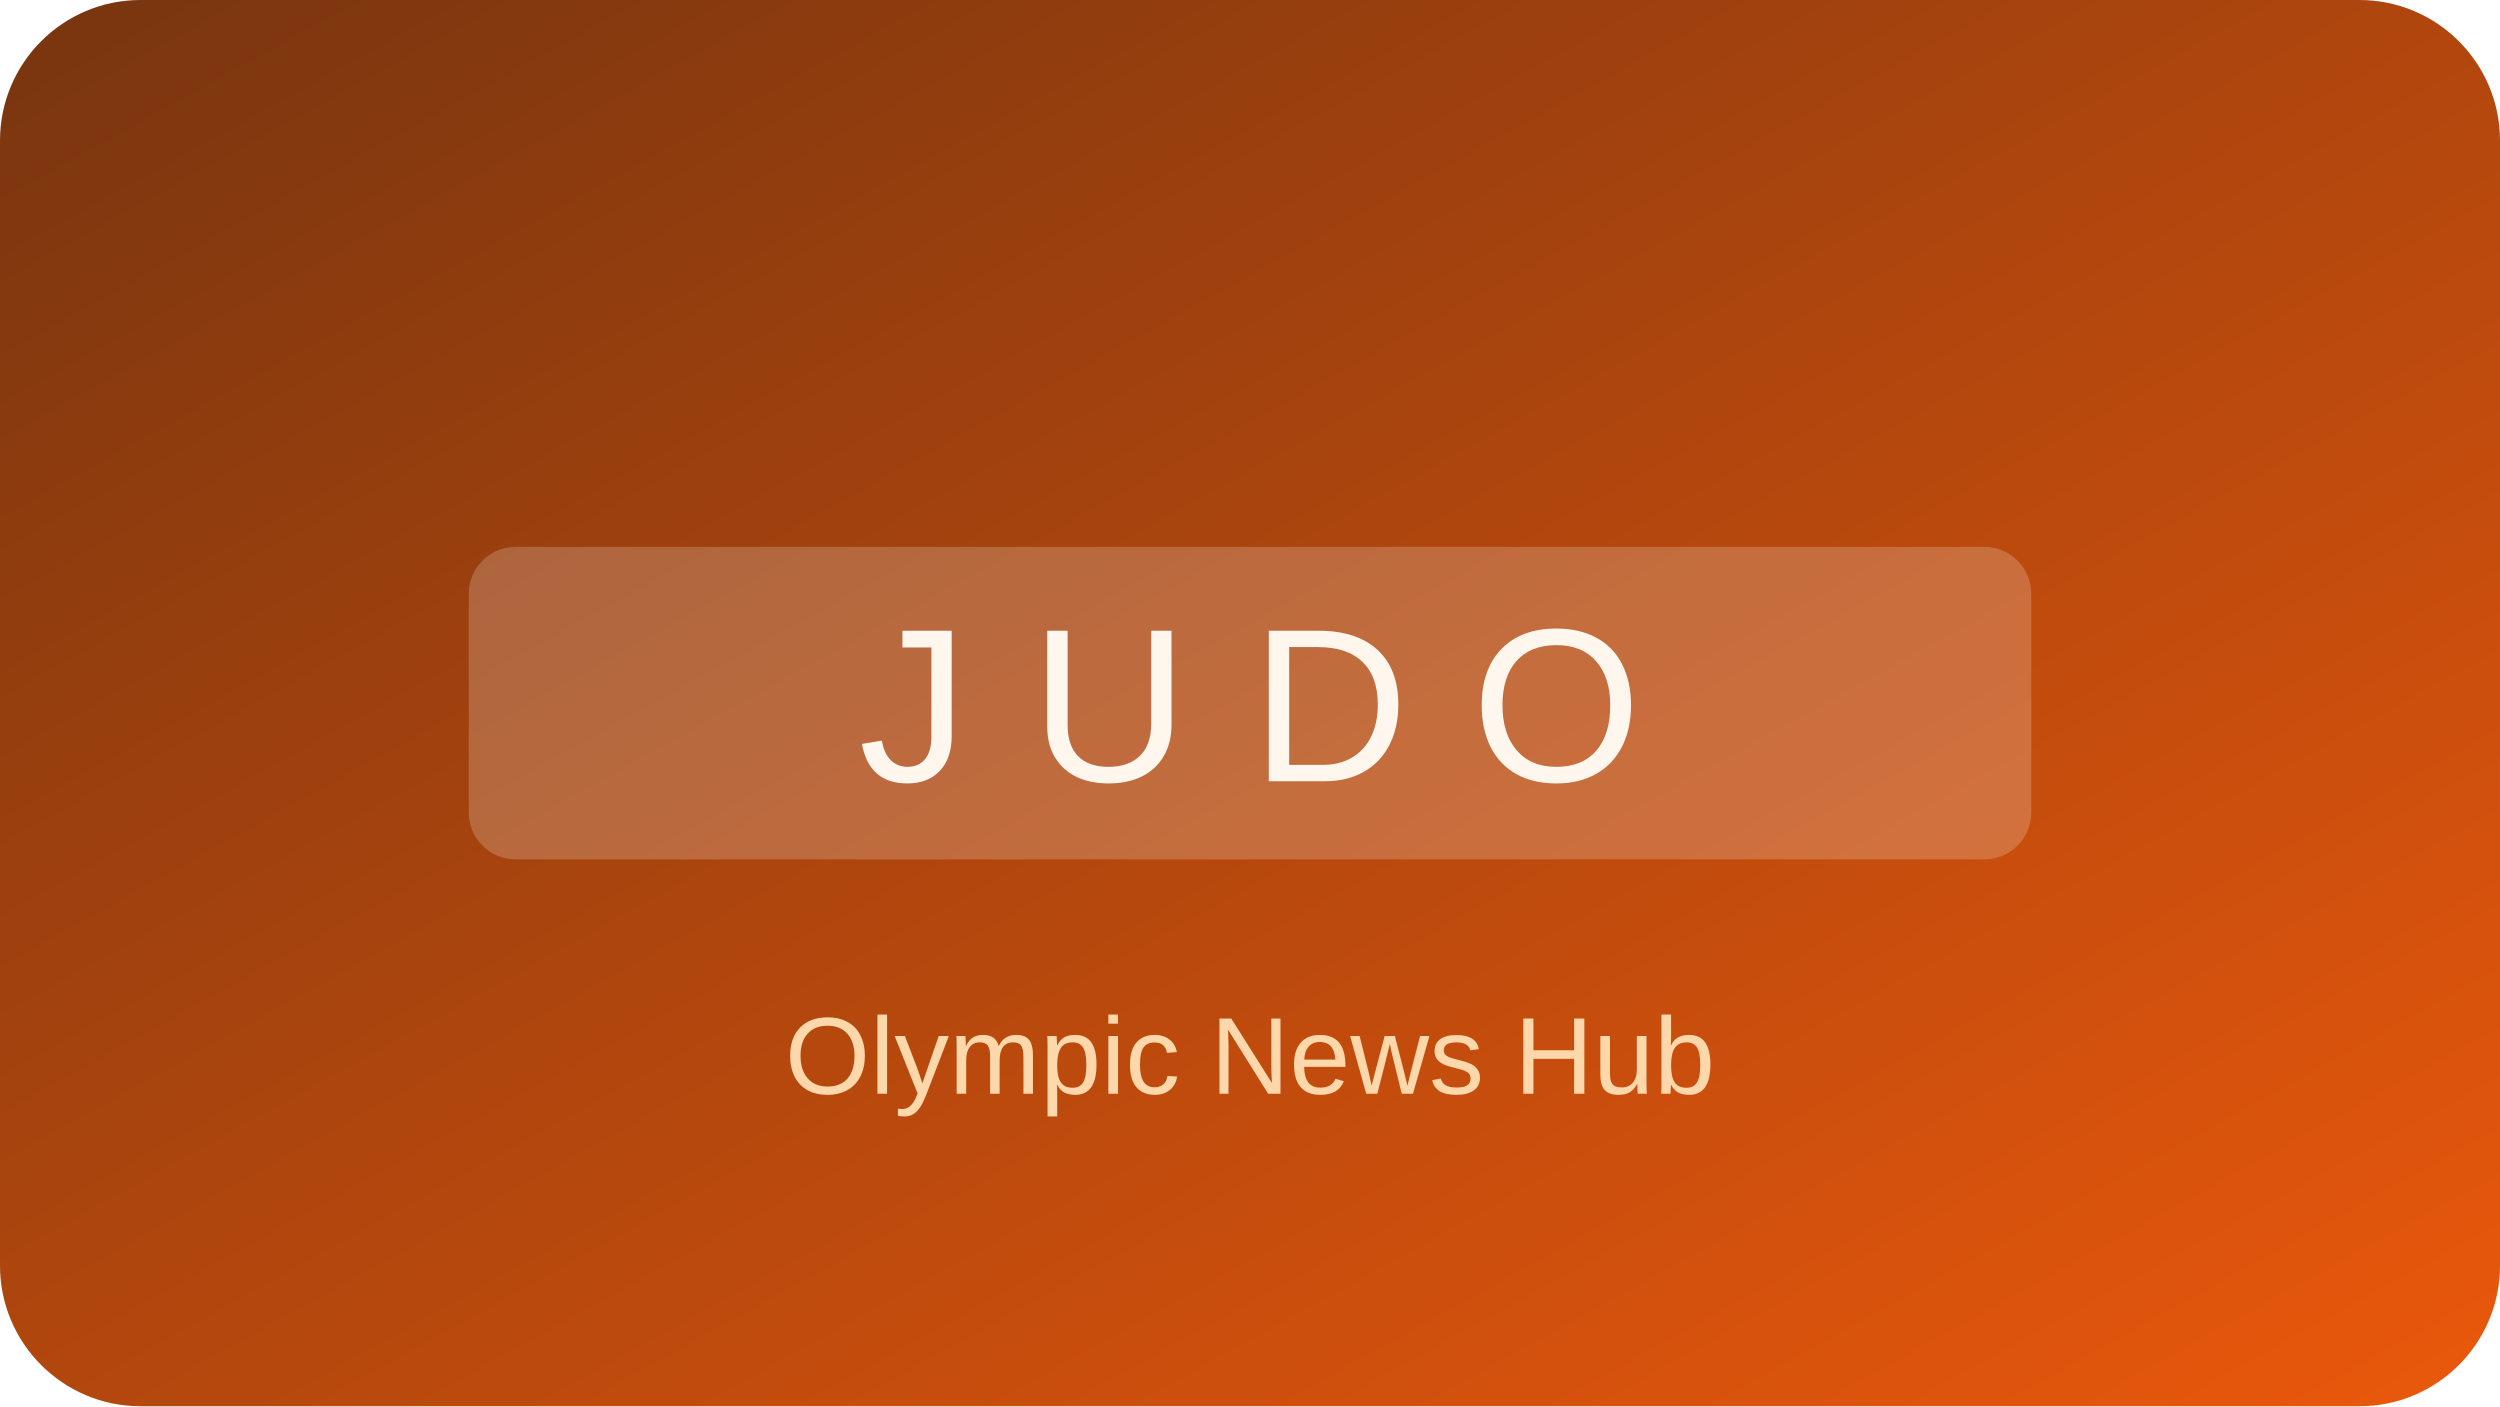
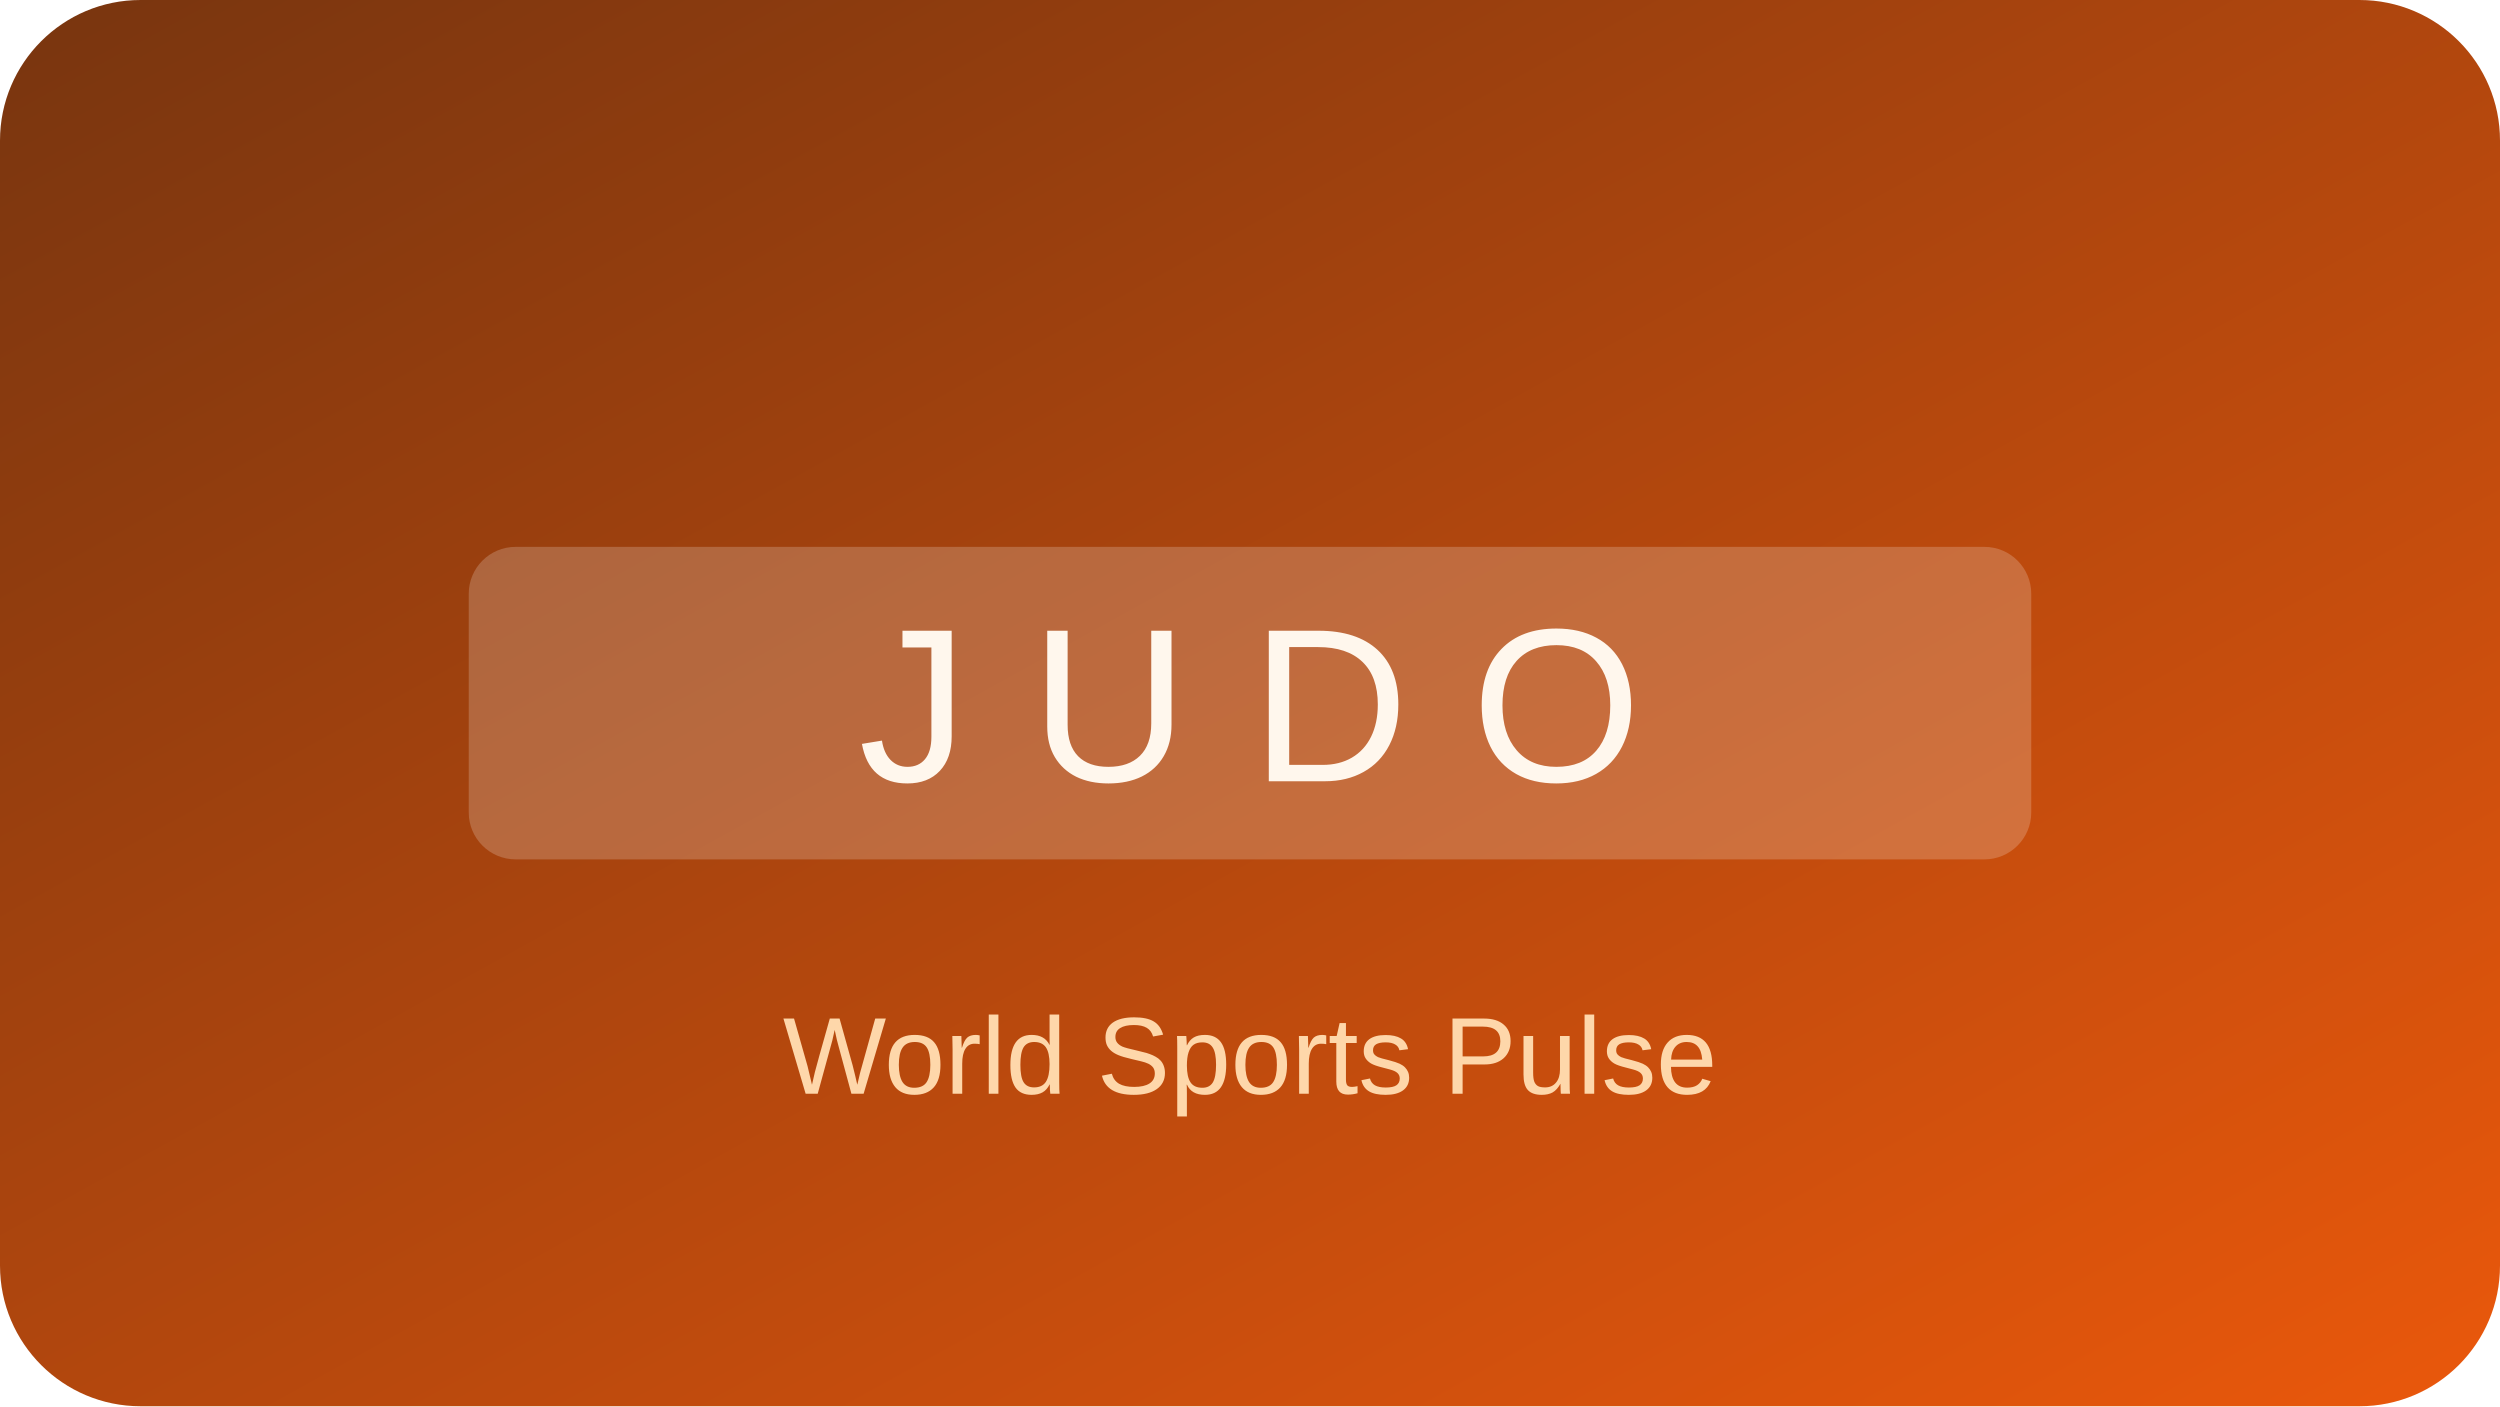
<svg xmlns="http://www.w3.org/2000/svg" viewBox="0 0 320 180">
  <defs>
    <linearGradient id="grad-judo" x1="0%" y1="0%" x2="100%" y2="100%">
      <stop offset="0%" stop-color="#78350f" />
      <stop offset="100%" stop-color="#ea580c" />
    </linearGradient>
  </defs>
  <rect width="320" height="180" fill="url(#grad-judo)" rx="18" ry="18" />
  <rect x="60" y="70" width="200" height="40" rx="6" ry="6" fill="rgba(255,255,255,0.2)" />
  <text x="50%" y="100" text-anchor="middle" font-family="Arial, sans-serif" font-size="28" fill="#fff7ed" letter-spacing="8">
    JUDO
  </text>
  <text x="50%" y="140" text-anchor="middle" font-family="Arial, sans-serif" font-size="14" fill="#fed7aa">
-     Olympic News Hub
+     World Sports Pulse
  </text>
</svg>
